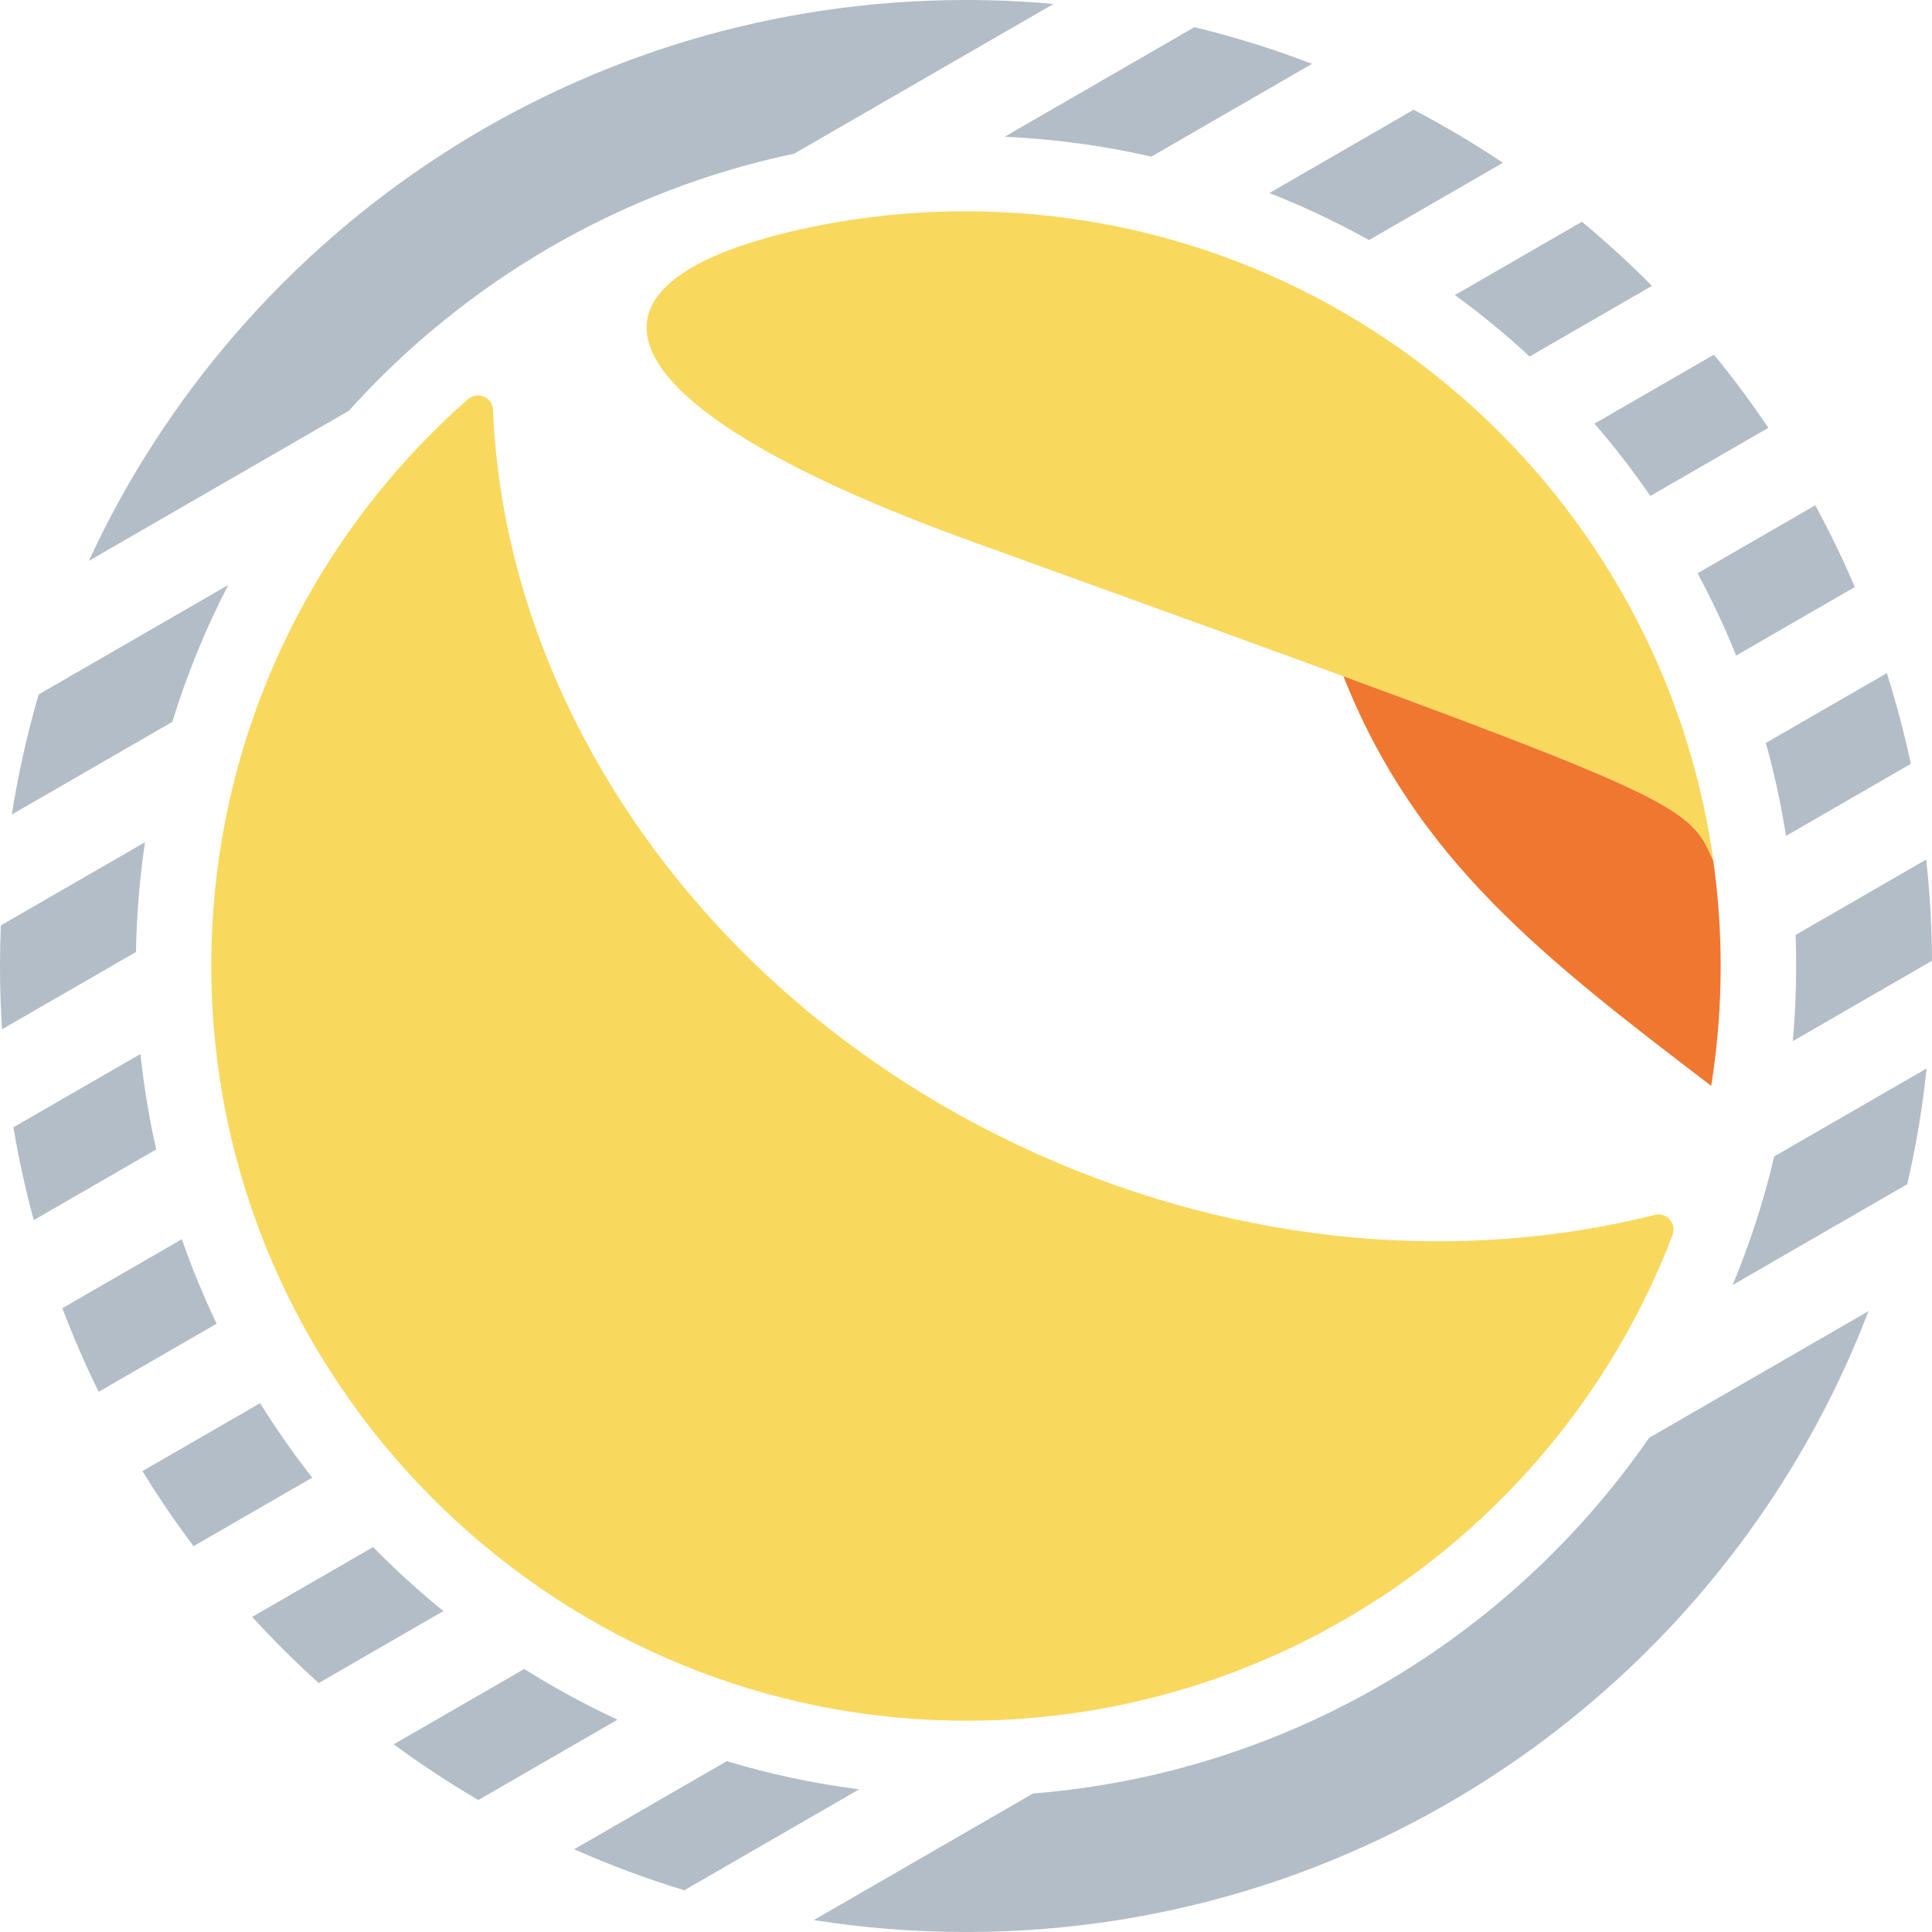
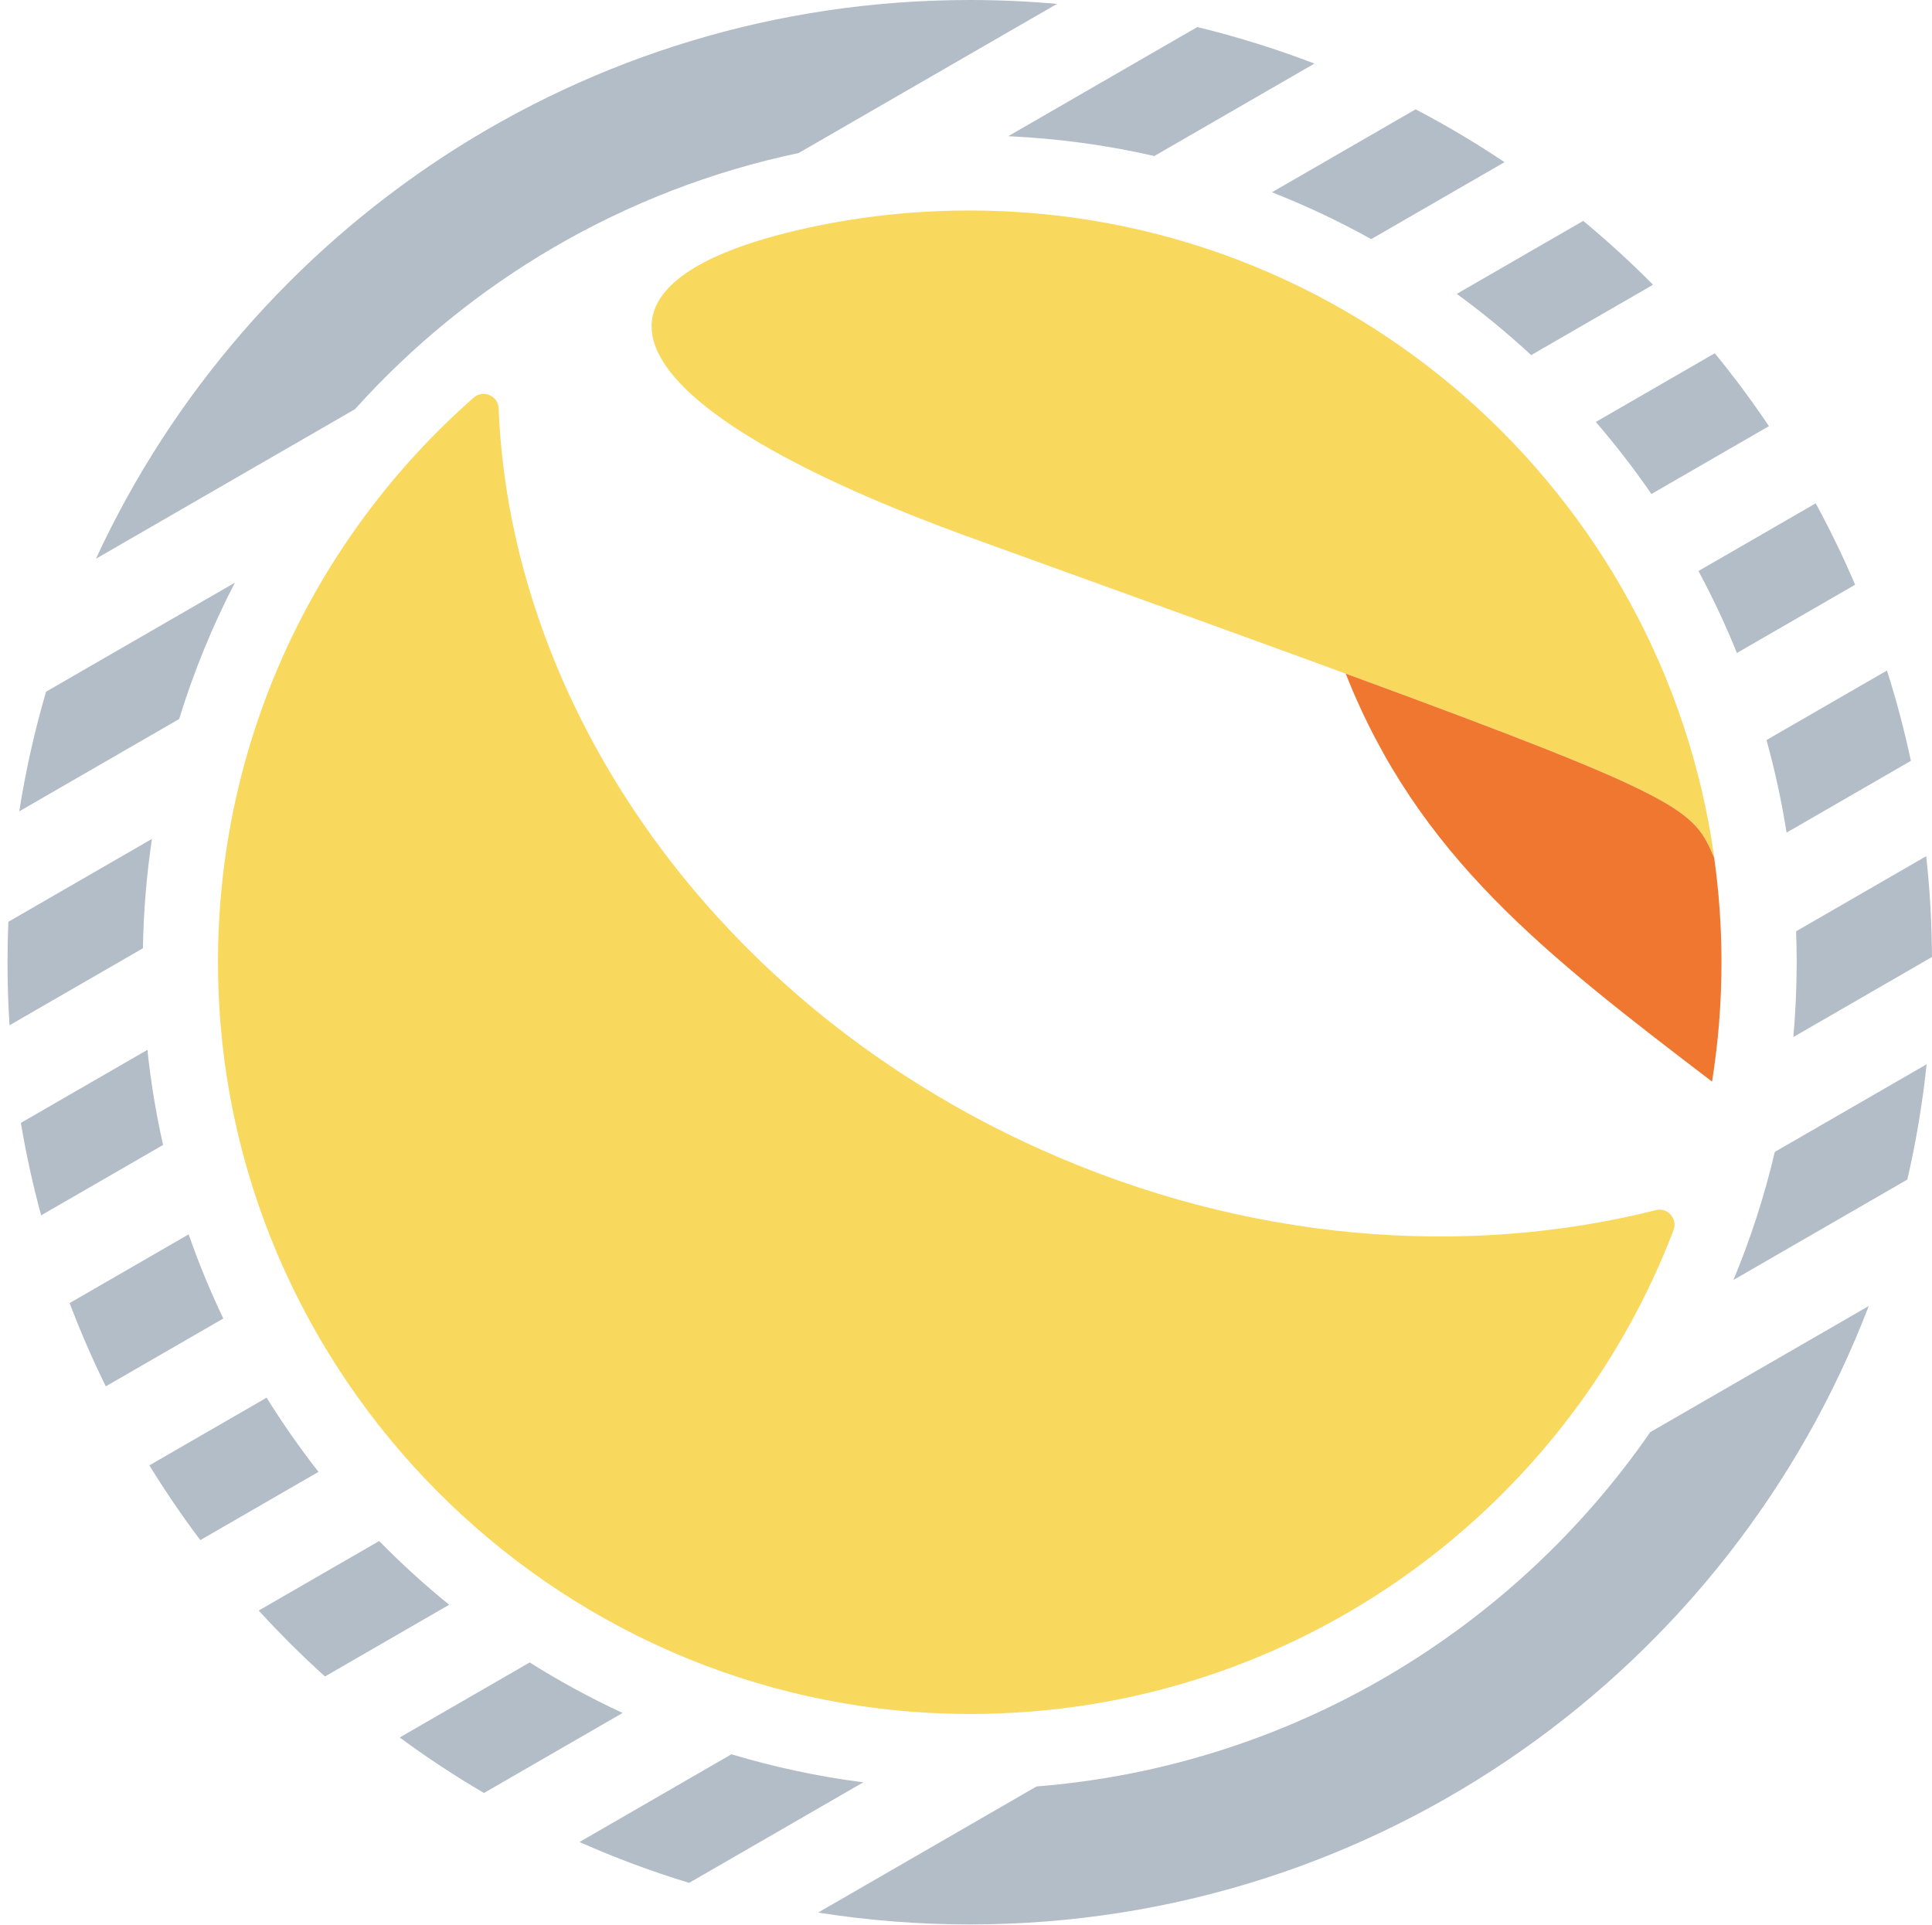
- <svg xmlns="http://www.w3.org/2000/svg" width="256" height="256" viewBox="0 0 256 256" fill="none">
-   <path fill-rule="evenodd" clip-rule="evenodd" d="M18.872 194.93C20.977 198.355 23.239 201.674 25.647 204.875L41.371 195.797C38.897 192.641 36.592 189.345 34.469 185.925L18.872 194.93ZM224.936 75.96C226.831 79.483 228.54 83.122 230.05 86.863L245.775 77.785C244.194 74.082 242.443 70.468 240.533 66.954L224.936 75.96ZM234.312 56.69L218.68 65.715C216.387 62.383 213.915 59.184 211.279 56.132L227.109 46.992C229.657 50.105 232.062 53.342 234.312 56.69ZM28.706 175.396L13.074 184.421C11.303 180.821 9.696 177.124 8.263 173.343L24.096 164.202C25.431 168.034 26.972 171.77 28.706 175.396ZM1.565 107.928C2.419 102.503 3.614 97.191 5.128 92.014L30.245 77.513C27.261 83.279 24.772 89.343 22.835 95.648L1.565 107.928ZM46.218 54.435C61.514 37.441 82.03 25.24 105.242 20.357L139.603 0.519C135.781 0.175 131.911 0 128 0C76.474 0 32.059 30.445 11.763 74.327L46.218 54.435ZM152.558 20.752C146.268 19.317 139.772 18.422 133.122 18.117L158.267 3.599C163.6 4.893 168.803 6.52 173.852 8.458L152.558 20.752ZM107.832 254.42C114.402 255.46 121.138 256 128 256C182.58 256 229.181 221.839 247.589 173.732L218.522 190.513C200.253 216.918 170.729 234.941 136.885 237.646L107.832 254.42ZM229.585 170.269L252.721 156.912C253.877 151.905 254.739 146.786 255.289 141.574L235.092 153.234C233.713 159.108 231.864 164.8 229.585 170.269ZM113.837 237.097L90.671 250.471C85.674 248.95 80.805 247.131 76.088 245.035L96.302 233.364C101.969 235.067 107.827 236.324 113.837 237.097ZM4.475 161.673C3.381 157.649 2.478 153.546 1.777 149.375L18.61 139.656C19.063 143.952 19.762 148.174 20.695 152.309L4.475 161.673ZM202.683 47.238C199.548 44.338 196.245 41.618 192.788 39.094L209.607 29.384C212.841 32.063 215.941 34.898 218.895 37.878L202.683 47.238ZM181.404 31.811L199.137 21.572C195.335 19.026 191.389 16.677 187.313 14.542L168.2 25.577C172.758 27.367 177.167 29.453 181.404 31.811ZM0.27 136.388L18.015 126.143C18.097 121.207 18.504 116.351 19.215 111.594L0.111 122.624C0.037 124.407 0 126.199 0 128C0 130.818 0.091 133.615 0.27 136.388ZM52.17 231.131C55.768 233.781 59.51 236.247 63.381 238.515L81.823 227.868C77.547 225.887 73.42 223.64 69.462 221.148L52.17 231.131ZM237.924 123.886C237.975 125.251 238 126.623 238 128C238 131.356 237.85 134.676 237.556 137.955L255.998 127.308C255.974 122.777 255.715 118.302 255.232 113.894L237.924 123.886ZM253.193 101.214L236.657 110.761C235.998 106.574 235.103 102.464 233.985 98.448L250.012 89.195C251.26 93.122 252.324 97.132 253.193 101.214ZM58.754 213.474L42.23 223.014C39.153 220.235 36.212 217.308 33.417 214.246L49.439 204.995C52.379 207.994 55.489 210.826 58.754 213.474Z" fill="#B3BDC7" />
-   <path fill-rule="evenodd" clip-rule="evenodd" d="M227.048 114.152C223.508 105.974 223.508 105.974 128.653 71.707C80.905 54.462 72.045 37.812 106.603 30.276C108.287 29.91 109.983 29.589 111.696 29.309C116.98 28.449 122.404 28 127.932 28C178.5 28 220.301 65.48 227.048 114.152Z" fill="#F9D85E" />
-   <path fill-rule="evenodd" clip-rule="evenodd" d="M227.031 114.112C224.274 107.742 223.572 106.321 178.011 89.609C187.637 113.949 204.601 126.974 226.744 143.883C227.57 138.711 228 133.406 228 127.998C228 123.286 227.664 118.651 227.031 114.112Z" fill="#EF7730" />
-   <path fill-rule="evenodd" clip-rule="evenodd" d="M137.612 152.99C94.08 133.534 66.912 94.047 65.327 54.306C65.259 52.629 63.265 51.795 62.003 52.903C40.962 71.399 27.753 98.58 28.003 128.843C28.448 182.725 72.222 226.96 126.142 227.983C169.68 228.804 207.027 201.846 221.618 163.651C222.195 162.143 220.854 160.584 219.286 160.977C193.924 167.356 164.97 165.219 137.612 152.99Z" fill="#F9D85E" />
+ <svg xmlns="http://www.w3.org/2000/svg" width="257" height="256" viewBox="0 0 257 256" fill="none">
+   <path fill-rule="evenodd" clip-rule="evenodd" d="M19.87 194.93C21.975 198.355 24.237 201.674 26.645 204.875L42.369 195.797C39.895 192.641 37.59 189.345 35.467 185.925L19.87 194.93ZM225.934 75.96C227.829 79.483 229.538 83.122 231.048 86.863L246.773 77.785C245.192 74.082 243.441 70.468 241.531 66.954L225.934 75.96ZM235.31 56.69L219.678 65.715C217.385 62.383 214.913 59.184 212.277 56.132L228.107 46.992C230.655 50.105 233.06 53.342 235.31 56.69ZM29.704 175.396L14.072 184.421C12.301 180.821 10.694 177.124 9.261 173.343L25.094 164.202C26.429 168.034 27.97 171.77 29.704 175.396ZM2.563 107.928C3.417 102.503 4.612 97.191 6.126 92.014L31.243 77.513C28.259 83.279 25.77 89.343 23.833 95.648L2.563 107.928ZM47.216 54.435C62.512 37.441 83.028 25.24 106.24 20.357L140.601 0.519C136.779 0.175 132.909 0 128.998 0C77.472 0 33.057 30.445 12.761 74.327L47.216 54.435ZM153.556 20.752C147.266 19.317 140.77 18.422 134.12 18.117L159.265 3.599C164.598 4.893 169.801 6.52 174.85 8.458L153.556 20.752ZM108.83 254.42C115.4 255.46 122.136 256 128.998 256C183.578 256 230.179 221.839 248.587 173.732L219.52 190.513C201.251 216.918 171.727 234.941 137.883 237.646L108.83 254.42ZM230.584 170.269L253.719 156.912C254.875 151.905 255.737 146.786 256.287 141.574L236.09 153.234C234.711 159.108 232.862 164.8 230.584 170.269ZM114.835 237.097L91.67 250.471C86.672 248.95 81.803 247.131 77.086 245.035L97.3 233.364C102.967 235.067 108.825 236.324 114.835 237.097ZM5.473 161.673C4.379 157.649 3.476 153.546 2.775 149.375L19.608 139.656C20.061 143.952 20.761 148.174 21.693 152.309L5.473 161.673ZM203.681 47.238C200.546 44.338 197.243 41.618 193.786 39.094L210.605 29.384C213.839 32.063 216.939 34.898 219.893 37.878L203.681 47.238ZM182.402 31.811L200.135 21.572C196.333 19.026 192.387 16.677 188.311 14.542L169.198 25.577C173.756 27.367 178.165 29.453 182.402 31.811ZM1.268 136.388L19.013 126.143C19.095 121.207 19.502 116.351 20.213 111.594L1.109 122.624C1.035 124.407 0.998 126.199 0.998 128C0.998 130.818 1.089 133.615 1.268 136.388ZM53.169 231.131C56.766 233.781 60.508 236.247 64.379 238.515L82.821 227.868C78.545 225.887 74.418 223.64 70.46 221.148L53.169 231.131ZM238.923 123.886C238.973 125.251 238.998 126.623 238.998 128C238.998 131.356 238.848 134.676 238.554 137.955L256.996 127.308C256.972 122.777 256.713 118.302 256.23 113.894L238.923 123.886ZM254.191 101.214L237.655 110.761C236.996 106.574 236.101 102.464 234.983 98.448L251.01 89.195C252.258 93.122 253.322 97.132 254.191 101.214ZM59.752 213.474L43.228 223.014C40.151 220.235 37.21 217.308 34.415 214.246L50.438 204.995C53.377 207.994 56.487 210.826 59.752 213.474Z" fill="#B3BDC7" />
+   <path fill-rule="evenodd" clip-rule="evenodd" d="M228.046 114.152C224.506 105.974 224.506 105.974 129.651 71.707C81.903 54.462 73.043 37.812 107.602 30.276C109.285 29.91 110.981 29.589 112.695 29.309C117.978 28.449 123.403 28 128.93 28C179.499 28 221.3 65.48 228.046 114.152Z" fill="#F9D85E" />
+   <path fill-rule="evenodd" clip-rule="evenodd" d="M228.029 114.112C225.272 107.742 224.57 106.321 179.009 89.609C188.635 113.949 205.599 126.974 227.742 143.883C228.568 138.711 228.998 133.406 228.998 127.998C228.998 123.286 228.662 118.651 228.029 114.112Z" fill="#EF7730" />
+   <path fill-rule="evenodd" clip-rule="evenodd" d="M138.61 152.99C95.078 133.534 67.91 94.047 66.326 54.306C66.257 52.629 64.263 51.795 63.001 52.903C41.96 71.399 28.751 98.58 29.002 128.843C29.447 182.725 73.22 226.96 127.14 227.983C170.678 228.804 208.025 201.846 222.616 163.651C223.193 162.143 221.852 160.584 220.284 160.977C194.922 167.356 165.968 165.219 138.61 152.99Z" fill="#F9D85E" />
</svg>
